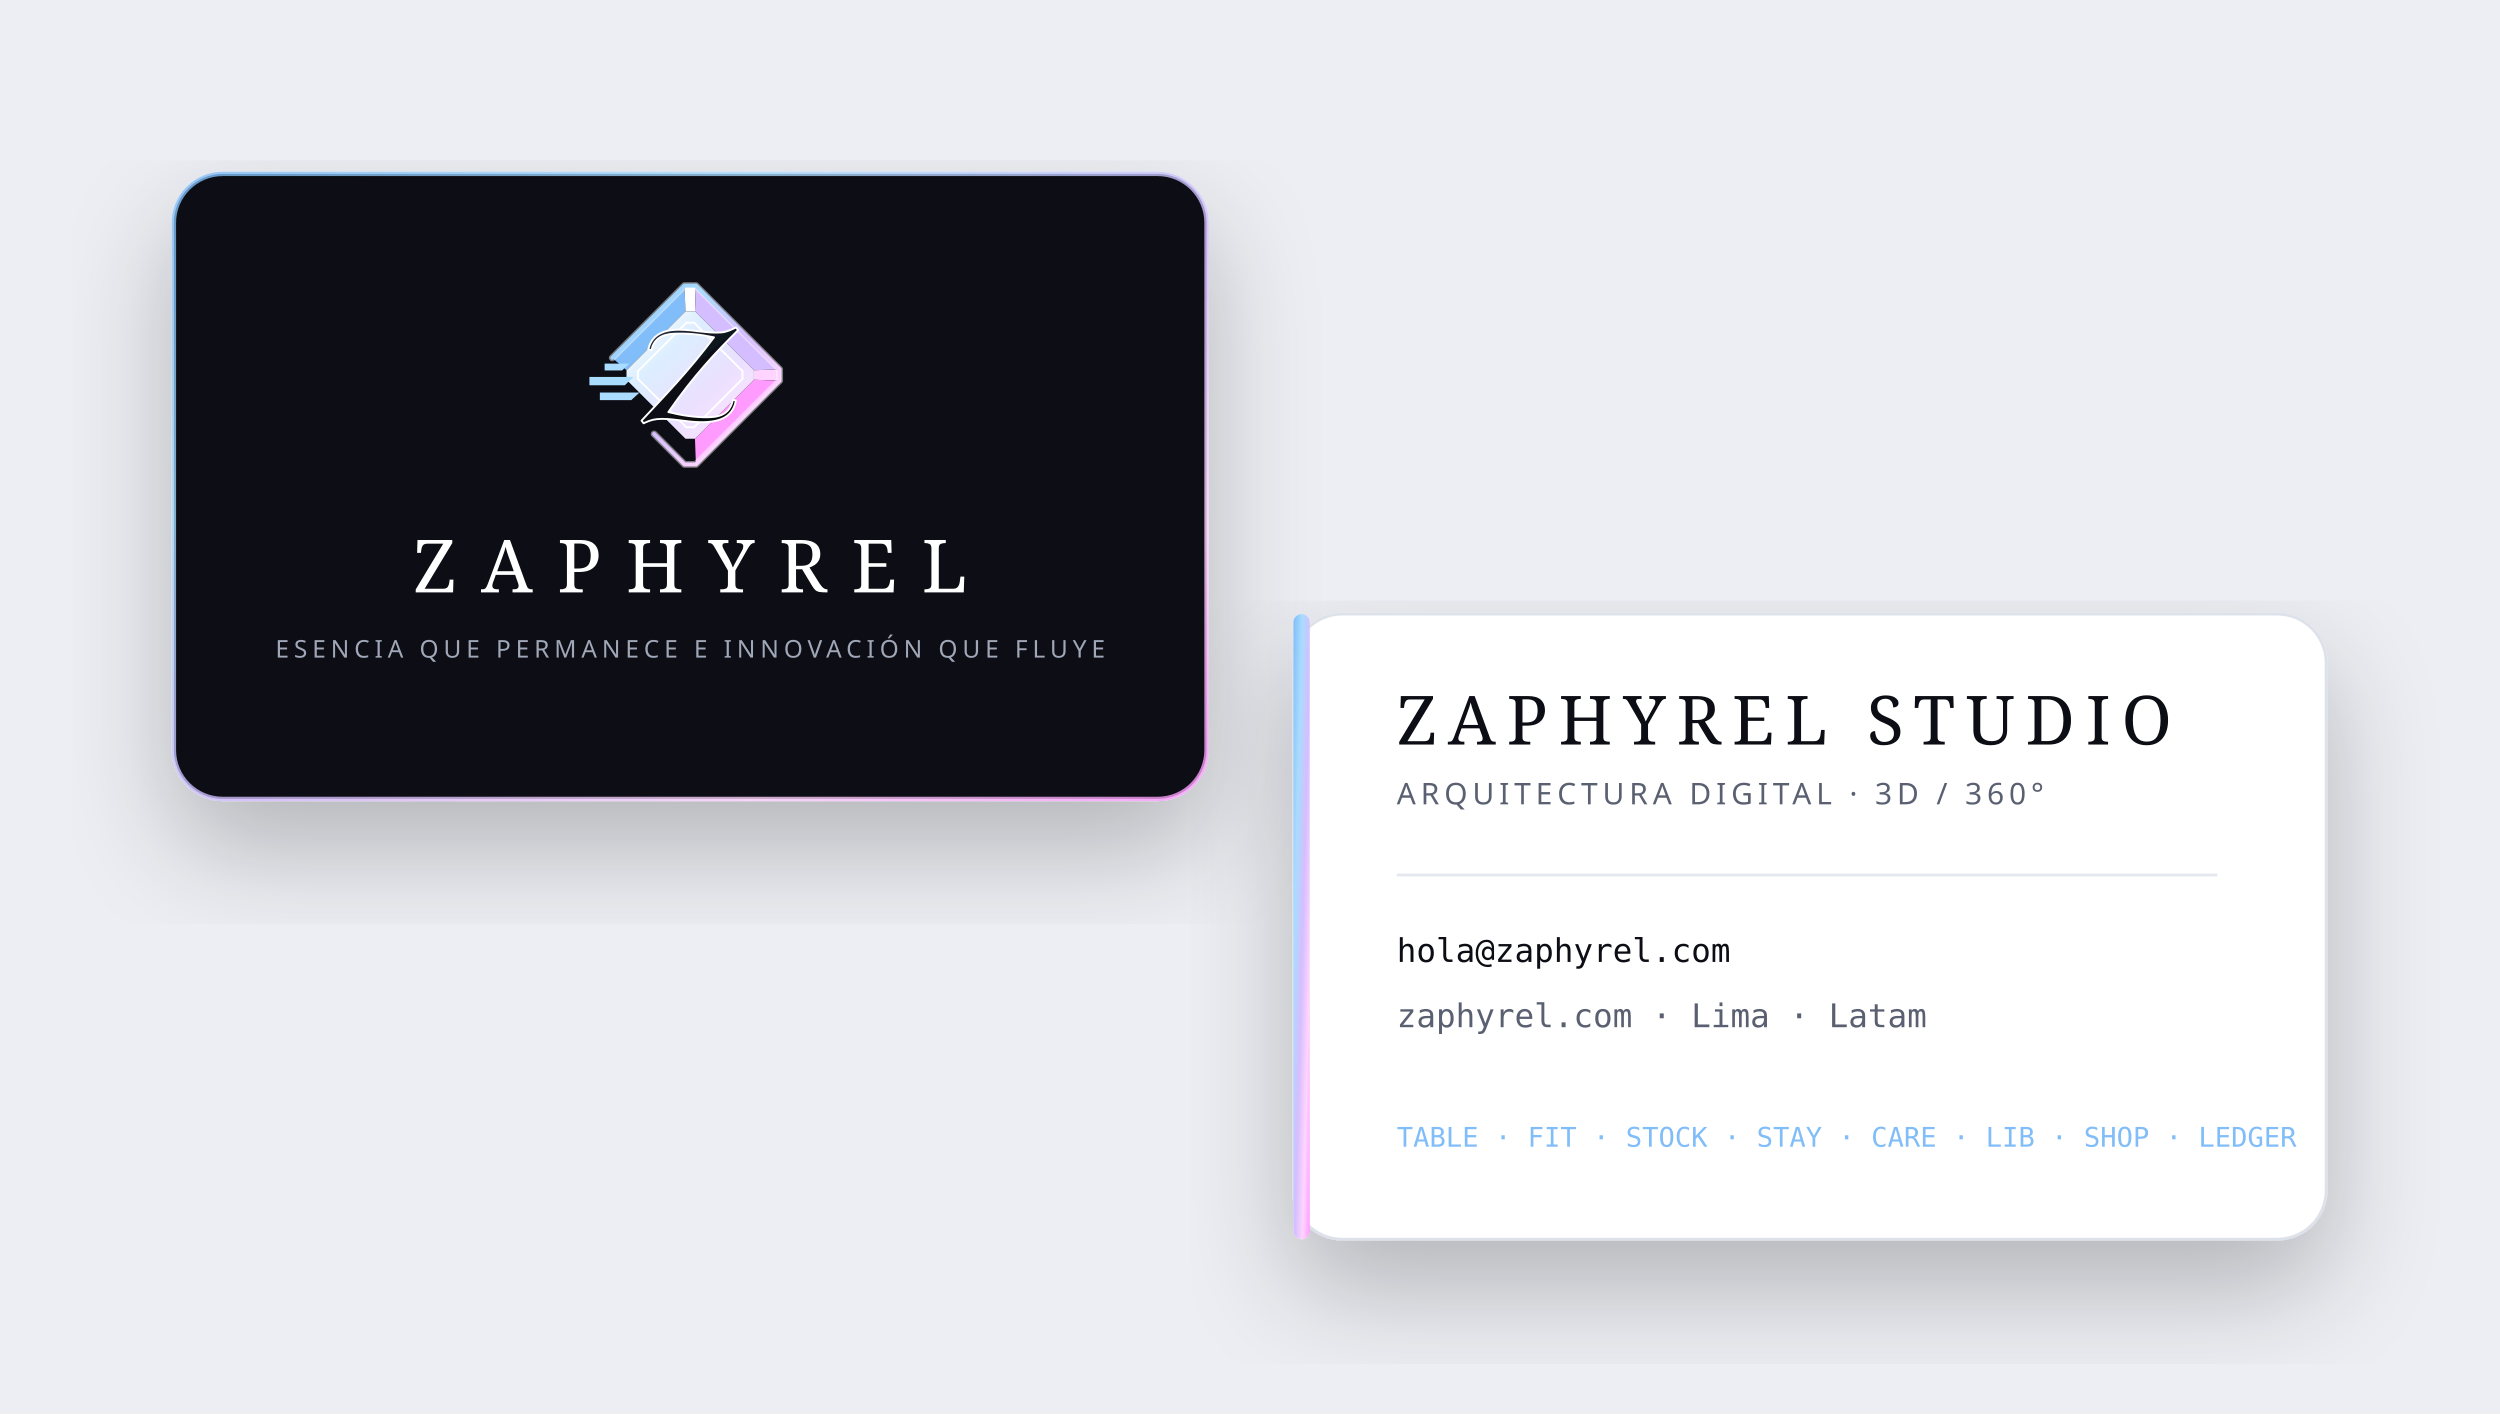
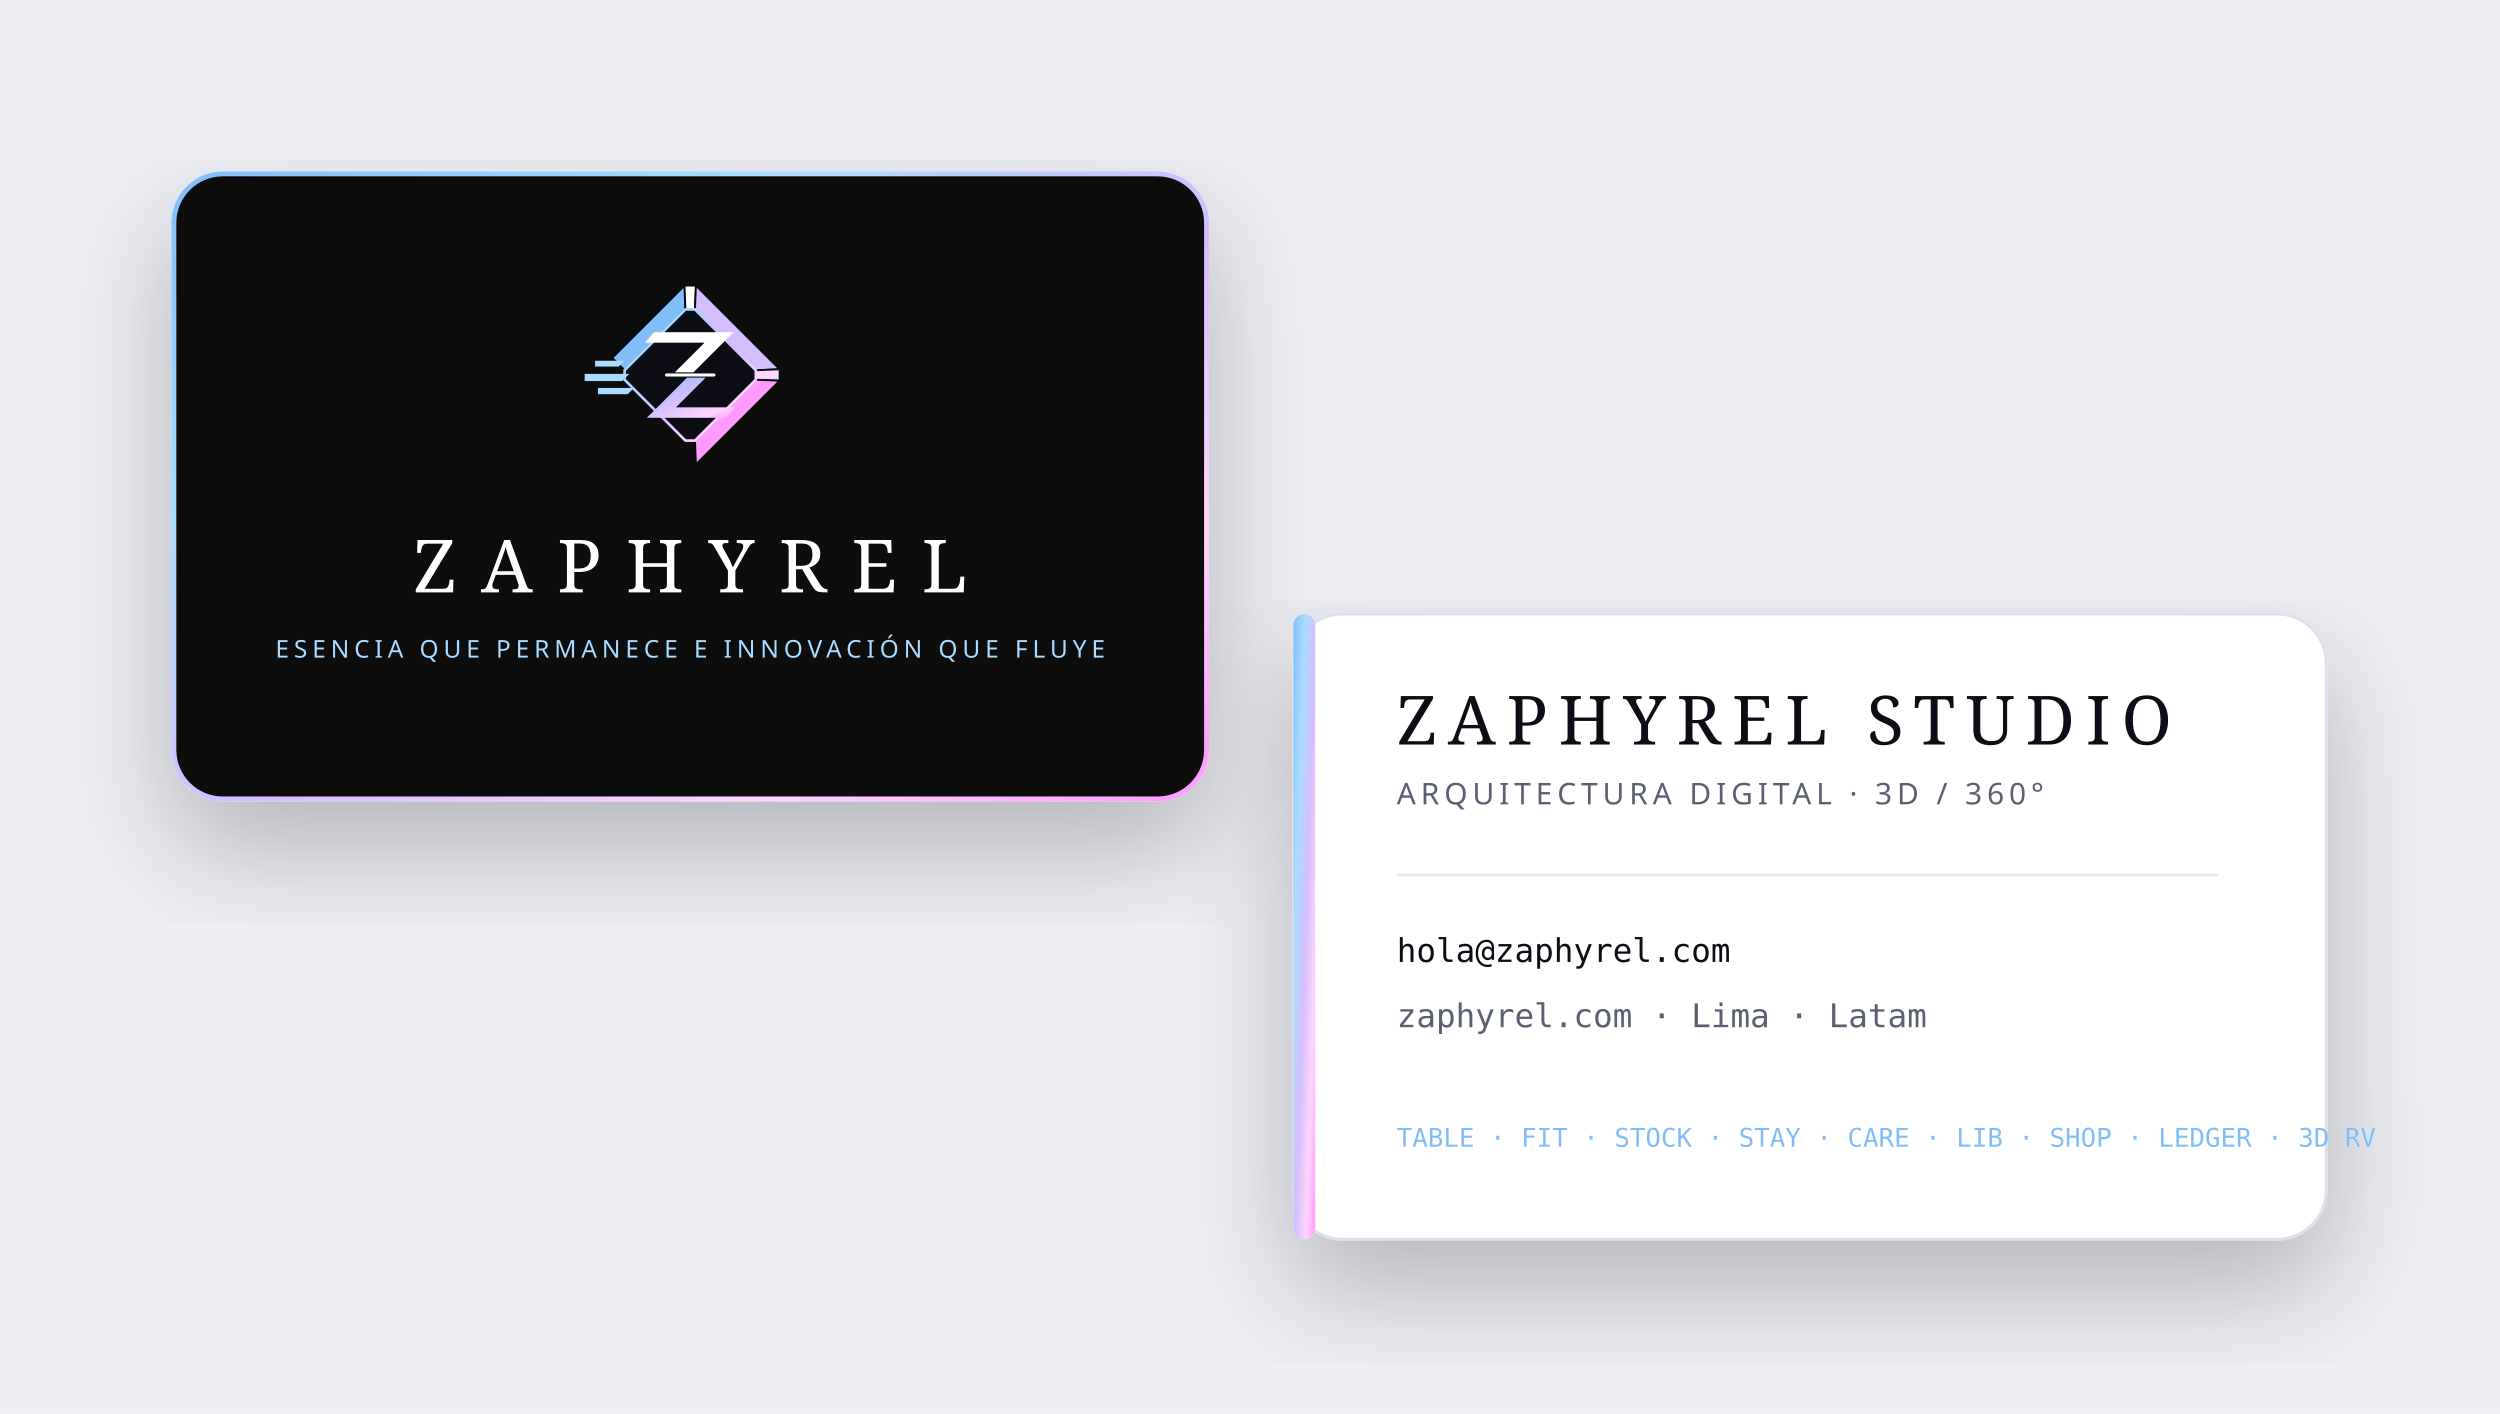
- <svg xmlns="http://www.w3.org/2000/svg" viewBox="0 0 920 520" width="920" height="520" role="img" aria-label="Mockup tarjeta de presentación Zaphyrel v8">
+ <svg xmlns="http://www.w3.org/2000/svg" viewBox="0 0 920 520" width="920" height="520" role="img" aria-label="Mockup tarjeta de presentación Zaphyrel v10">
  <defs>
-     <linearGradient id="tc8-p" x1="0" y1="0" x2="1" y2="1">
+     <linearGradient id="tc-p" x1="0" y1="0" x2="1" y2="1">
      <stop offset="0" stop-color="#81BDF8" />
      <stop offset="0.28" stop-color="#A9DCFF" />
      <stop offset="0.54" stop-color="#D5BEFF" />
      <stop offset="0.78" stop-color="#FFD5FF" />
      <stop offset="1" stop-color="#FF9AFF" />
    </linearGradient>
-     <linearGradient id="tc8-tbl" x1="0.06" y1="0.04" x2="0.94" y2="0.96">
-       <stop offset="0" stop-color="#FFFFFF" />
-       <stop offset="0.3" stop-color="#DCEEFF" />
-       <stop offset="0.65" stop-color="#EBE0FF" />
-       <stop offset="1" stop-color="#FFE6FF" />
+     <linearGradient id="tc-zWingB" x1="0" y1="0" x2="1" y2="1">
+       <stop offset="0" stop-color="#81BDF8" />
+       <stop offset="45%" stop-color="#D5BEFF" />
+       <stop offset="80%" stop-color="#FFD5FF" />
+       <stop offset="100%" stop-color="#FF9AFF" />
    </linearGradient>
-     <linearGradient id="tc8-obs" x1="0.12" y1="0.04" x2="0.88" y2="0.96">
-       <stop offset="0" stop-color="#252C40" />
-       <stop offset="0.48" stop-color="#0D1018" />
-       <stop offset="1" stop-color="#040508" />
-     </linearGradient>
-     <filter id="tc8-sh" x="-10%" y="-10%" width="124%" height="130%">
+     <filter id="tc-sh" x="-10%" y="-10%" width="124%" height="130%">
      <feDropShadow dx="0" dy="18" stdDeviation="20" flood-color="#07080C" flood-opacity="0.24" />
    </filter>
  </defs>
-   <rect width="920" height="520" fill="#ECEEF3" />
-   <g filter="url(#tc8-sh)">
-     <rect x="64" y="64" width="380" height="230" rx="18" fill="#0B0D12" />
-     <rect x="64" y="64" width="380" height="230" rx="18" fill="none" stroke="url(#tc8-p)" stroke-width="1.6" opacity=".78" />
+   <rect width="920" height="520" fill="#ECEEF4" />
+   <g filter="url(#tc-sh)">
+     <rect x="64" y="64" width="380" height="230" rx="18" fill="#080A10" />
+     <rect x="64" y="64" width="380" height="230" rx="18" fill="none" stroke="url(#tc-p)" stroke-width="1.8" />
    <g transform="translate(212,96) scale(0.7)">
-       <polygon points="19,51 57,13 57.5,26.5 26.5,57.5" fill="#81BDF8" />
-       <polygon points="57,13 63,13 62.5,26.5 57.5,26.5" fill="#FFFFFF" />
-       <polygon points="63,13 107,57 93.5,57.5 62.5,26.5" fill="#D5BEFF" />
-       <polygon points="107,57 107,63 93.5,62.5 93.5,57.5" fill="#FFD5FF" />
-       <polygon points="107,63 63,107 62.5,93.5 93.5,62.5" fill="#FF9AFF" />
-       <polygon points="57.5,26.5 62.5,26.5 93.5,57.5 93.5,62.5 62.5,93.5 57.5,93.5 26.5,62.5 26.5,57.5" fill="url(#tc8-tbl)" />
-       <polygon points="58,32.5 62,32.5 87.5,58 87.5,62 62,87.5 58,87.5 32.5,62 32.5,58" fill="none" stroke="#FFFFFF" stroke-width="1" />
-       <path d="M 19 51 L 57 13 L 63 13 L 107 57 L 107 63 L 63 107 L 57 107 L 41 91" fill="none" stroke="#FFFFFF" stroke-width="3.6" stroke-linecap="round" stroke-linejoin="round" opacity=".45" />
-       <path d="M 19 51 L 57 13 L 63 13 L 107 57 L 107 63 L 63 107 L 57 107 L 41 91" fill="none" stroke="url(#tc8-p)" stroke-width="2.1" stroke-linecap="round" stroke-linejoin="round" />
-       <path d="M 15 54 H 28 L 24.2 57.6 H 15 Z M 7 61 H 30.2 L 25.6 65.4 H 7 Z M 12.5 69.2 H 33.4 L 29 73.2 H 12.5 Z" fill="#A9DCFF" />
-       <path d="M 38 46.5 C 39.5 39.5, 45 36.2, 54 36.2 C 62 36.2, 69 38.2, 76.5 37.6 C 79.5 37.3, 82 36, 84 35 L 85.2 36.4 C 74 47.5, 62 60, 48.5 79.5 C 55.5 81.2, 62.5 82.4, 70 82.2 C 77.5 82, 81 79.2, 82.5 73 L 84 73.5 C 82.5 81.5, 76.5 84.8, 66 84.8 C 57.5 84.8, 50 82.5, 42.5 83.2 C 39.5 83.5, 37.2 84.6, 35.5 85.4 L 34.4 84 C 46.5 71, 59 58.2, 72.5 40.2 C 65 38.6, 58.5 38, 51.5 38.3 C 44.5 38.6, 40.8 41.5, 39.6 47 Z" fill="url(#tc8-obs)" stroke="#FFFFFF" stroke-width="1" stroke-linejoin="round" />
-       <path d="M 48 60 H 72" fill="none" stroke="url(#tc8-p)" stroke-width="1.8" stroke-linecap="round" />
+       <polygon points="19,51 57,13 57.5,25.5 25.5,57.5" fill="#81BDF8" stroke="#06070B" stroke-width="1" />
+       <polygon points="57,13 63,13 62.5,25.5 57.5,25.5" fill="#FFFFFF" stroke="#06070B" stroke-width="1" />
+       <polygon points="63,13 107,57 94.5,57.5 62.5,25.5" fill="#D5BEFF" stroke="#06070B" stroke-width="1" />
+       <polygon points="107,57 107,63 94.5,62.5 94.5,57.5" fill="#FFD5FF" stroke="#06070B" stroke-width="1" />
+       <polygon points="107,63 63,107 62.5,94.5 94.5,62.5" fill="#FF9AFF" stroke="#06070B" stroke-width="1" />
+       <polygon points="57.5,25.5 62.5,25.5 94.5,57.5 94.5,62.5 62.5,94.5 57.5,94.5 25.5,62.5 25.5,57.5" fill="#0B0E17" stroke="url(#tc-p)" stroke-width="1.4" />
+       <path d="M 10 52.5 H 25.5 L 22.4 55.6 H 10 Z M 4.5 59.4 H 28 L 24.2 63.2 H 4.5 Z M 11.5 66.8 H 30.5 L 27.1 70.1 H 11.5 Z" fill="#A9DCFF" />
+       <path d="M 41 37.5 H 82.8 L 61.7 58.6 H 51.9 L 67.5 43 H 36.2 Z" fill="#FFFFFF" />
+       <path d="M 79 82.5 H 37.2 L 58.3 61.4 H 68.1 L 52.5 77 H 83.8 Z" fill="url(#tc-zWingB)" />
+       <line x1="47.5" y1="60" x2="72.5" y2="60" stroke="#FFFFFF" stroke-width="1.6" stroke-linecap="round" />
    </g>
    <text x="254" y="218" text-anchor="middle" font-family="'Cormorant Garamond', Georgia, serif" font-size="27" font-weight="300" letter-spacing="9" fill="#FFFFFF">ZAPHYREL</text>
-     <text x="254" y="242" text-anchor="middle" font-family="'Outfit', 'Plus Jakarta Sans', system-ui, sans-serif" font-size="9" letter-spacing="1.8" fill="#A0A7B8">ESENCIA QUE PERMANECE E INNOVACIÓN QUE FLUYE</text>
+     <text x="254" y="242" text-anchor="middle" font-family="'Outfit', system-ui, sans-serif" font-size="9" letter-spacing="1.8" fill="#A9DCFF">ESENCIA QUE PERMANECE E INNOVACIÓN QUE FLUYE</text>
  </g>
-   <g filter="url(#tc8-sh)">
+   <g filter="url(#tc-sh)">
    <rect x="476" y="226" width="380" height="230" rx="18" fill="#FFFFFF" stroke="#DDE1EA" stroke-width="1" />
-     <rect x="476" y="226" width="6" height="230" rx="3" fill="url(#tc8-p)" />
+     <rect x="476" y="226" width="8" height="230" rx="4" fill="url(#tc-p)" />
    <text x="514" y="274" font-family="'Cormorant Garamond', Georgia, serif" font-size="25" font-weight="400" letter-spacing="4" fill="#0B0D12">ZAPHYREL STUDIO</text>
-     <text x="514" y="296" font-family="'Outfit', 'Plus Jakarta Sans', system-ui, sans-serif" font-size="11" letter-spacing="1.8" fill="#5A6171">ARQUITECTURA DIGITAL · 3D / 360°</text>
+     <text x="514" y="296" font-family="'Outfit', system-ui, sans-serif" font-size="11" letter-spacing="1.8" fill="#5A6171">ARQUITECTURA DIGITAL · 3D / 360°</text>
    <line x1="514" y1="322" x2="816" y2="322" stroke="#E4E7EE" stroke-width="1" />
    <text x="514" y="354" font-family="'JetBrains Mono', monospace" font-size="12" fill="#0B0D12">hola@zaphyrel.com</text>
    <text x="514" y="378" font-family="'JetBrains Mono', monospace" font-size="12" fill="#5A6171">zaphyrel.com · Lima · Latam</text>
-     <text x="514" y="422" font-family="'JetBrains Mono', monospace" font-size="10" fill="#81BDF8">TABLE · FIT · STOCK · STAY · CARE · LIB · SHOP · LEDGER</text>
+     <text x="514" y="422" font-family="'JetBrains Mono', monospace" font-size="9.5" fill="#81BDF8">TABLE · FIT · STOCK · STAY · CARE · LIB · SHOP · LEDGER · 3D RV</text>
  </g>
</svg>
